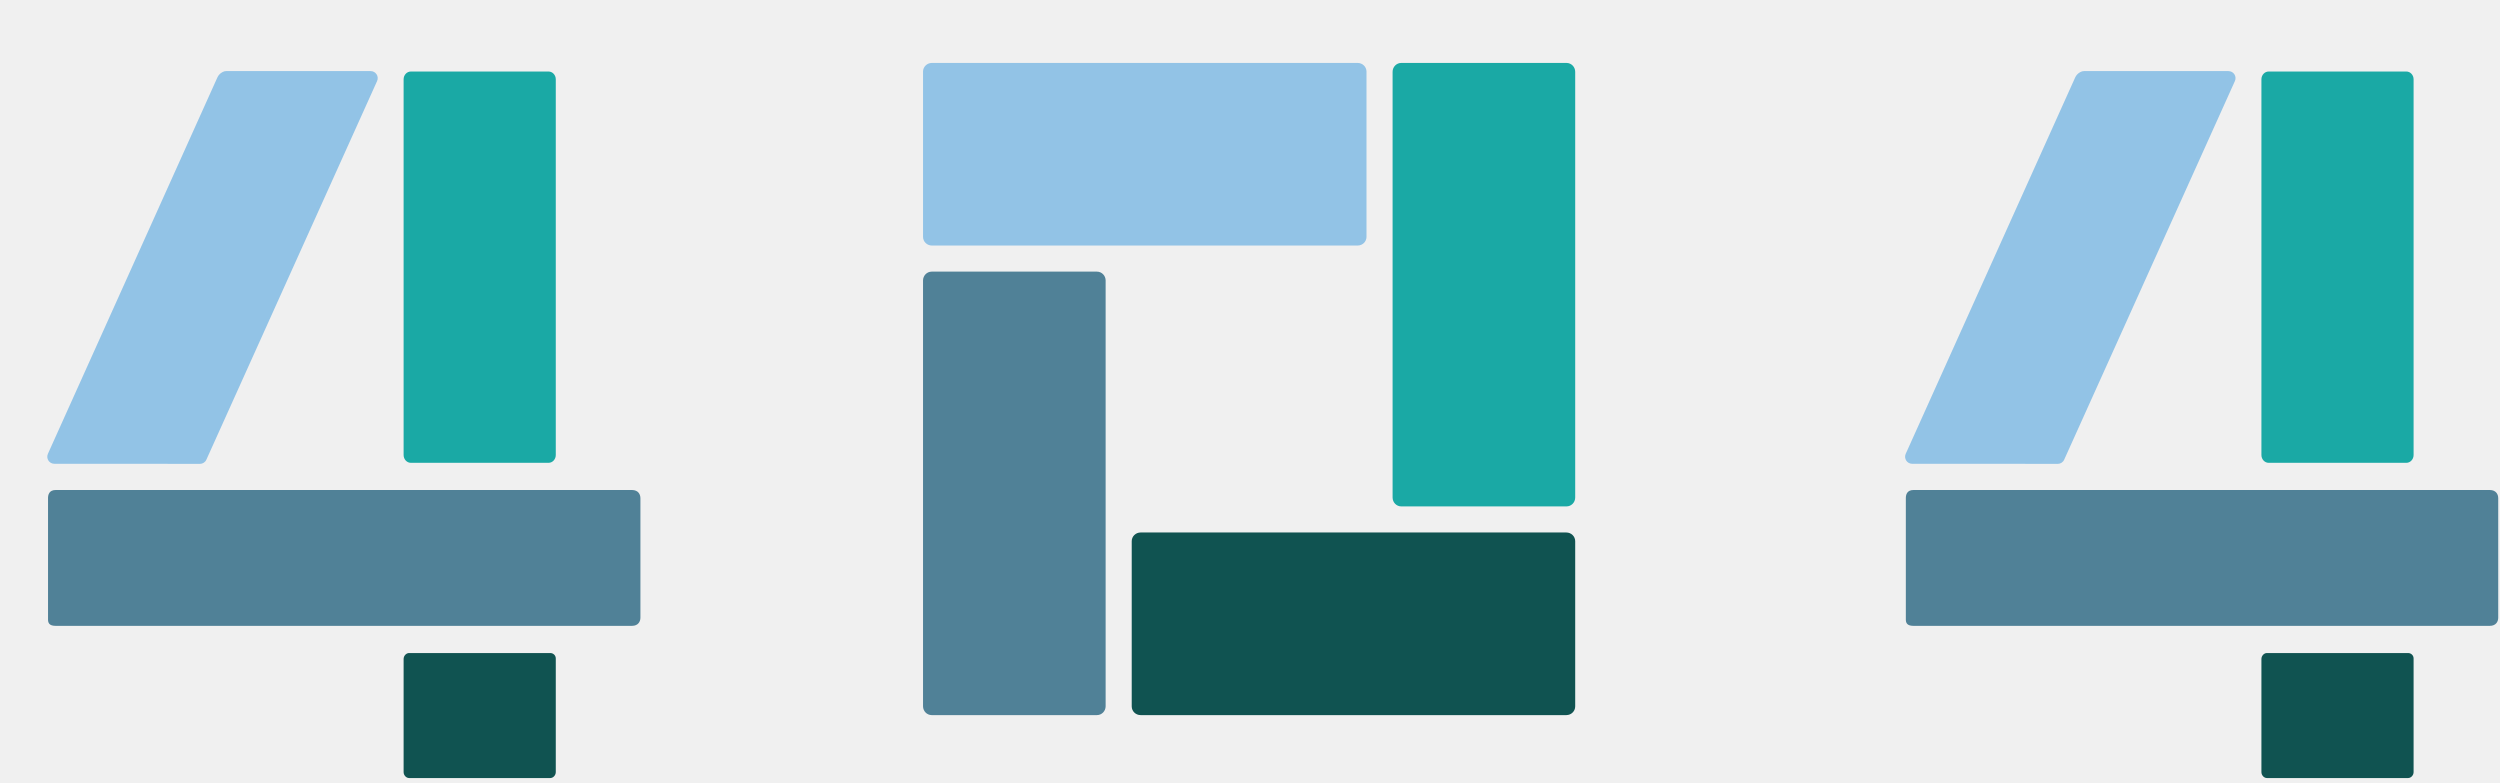
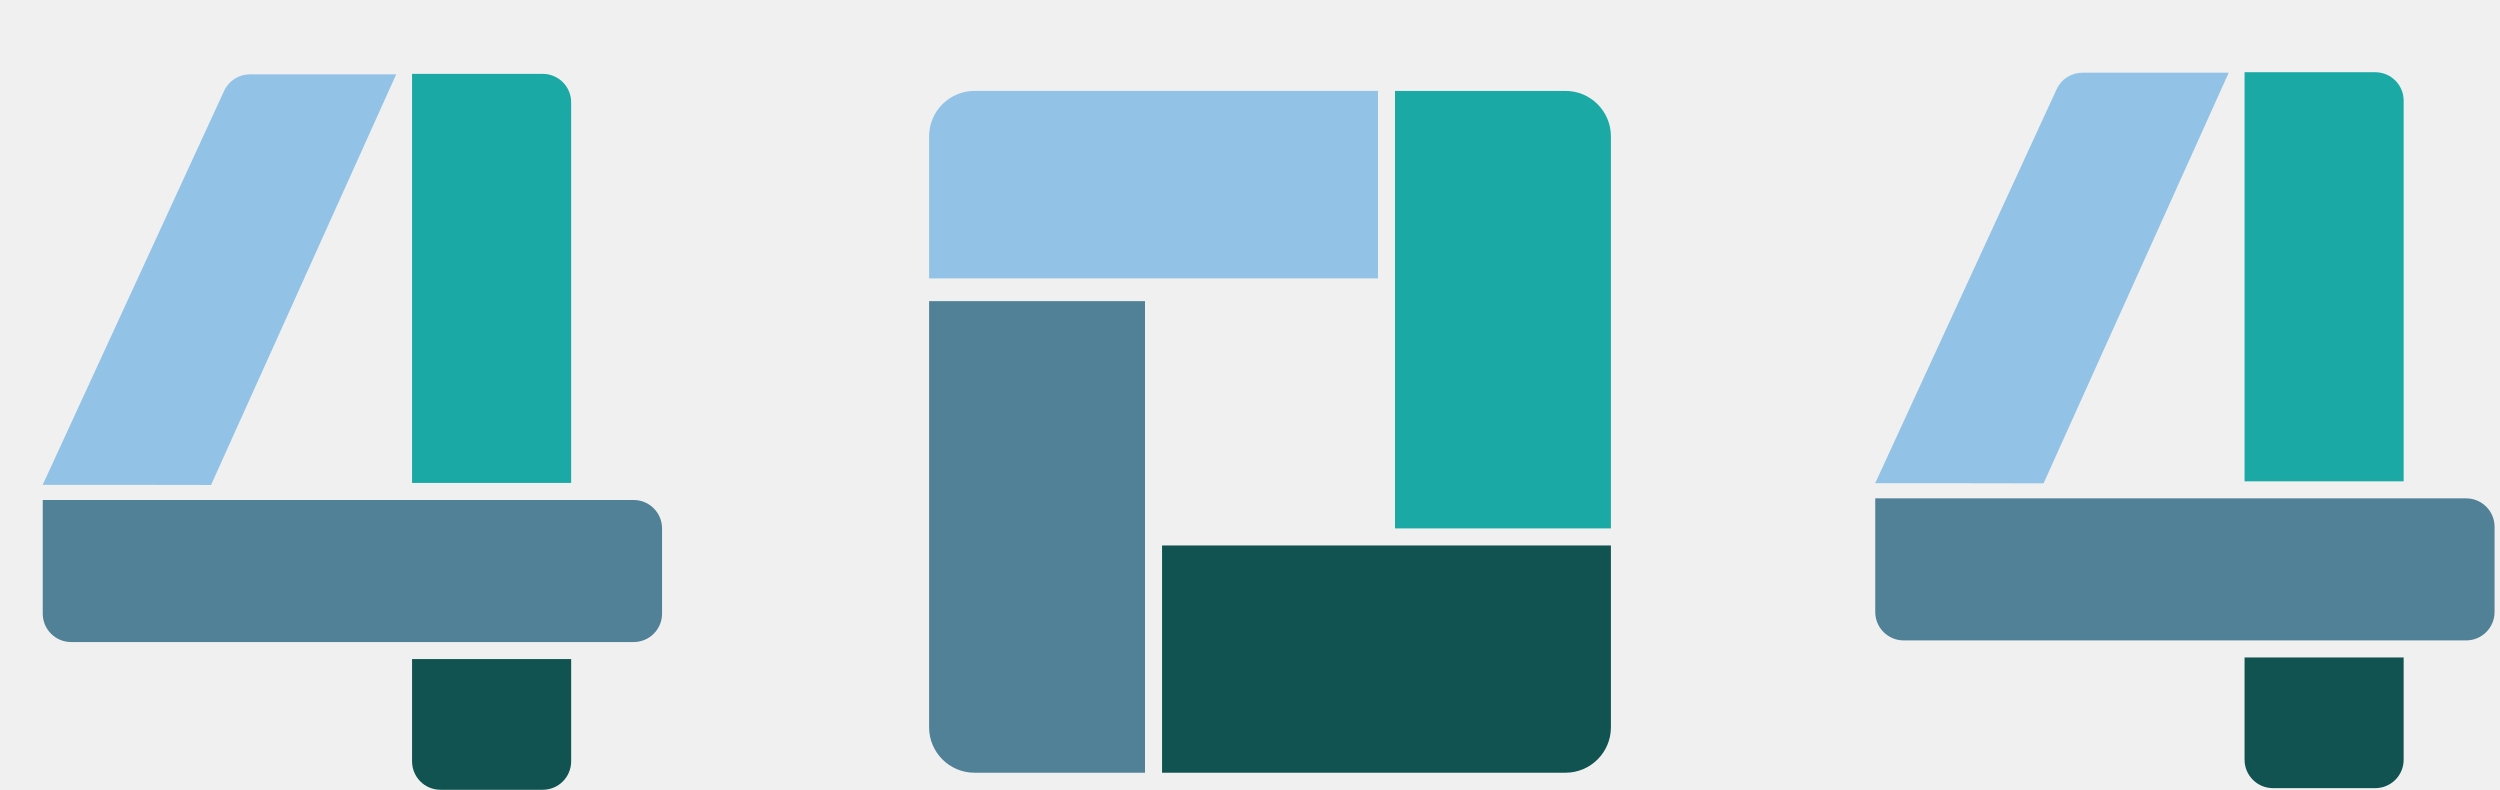
- <svg xmlns="http://www.w3.org/2000/svg" width="460" height="144" viewBox="0 0 460 144" fill="none">
-   <g clip-path="url(#clip0)">
-     <path fill-rule="evenodd" clip-rule="evenodd" d="M75.597 13.159H100.931C101.667 13.159 102.264 13.803 102.264 14.599V83.719C102.264 84.514 101.667 85.159 100.931 85.159H75.597C74.861 85.159 74.264 84.514 74.264 83.719V14.599C74.264 13.803 74.861 13.159 75.597 13.159Z" fill="#1AA9A5" />
-     <path fill-rule="evenodd" clip-rule="evenodd" d="M102.264 121.159L102.264 142.064C102.264 142.669 101.764 143.159 101.264 143.159L75.264 143.159C74.764 143.159 74.264 142.669 74.264 142.064L74.264 121.254C74.264 120.649 74.764 120.159 75.264 120.159L101.264 120.159C101.764 120.159 102.264 120.554 102.264 121.159Z" fill="#105351" />
-     <path fill-rule="evenodd" clip-rule="evenodd" d="M23.989 85.336L10.001 85.336C9.057 85.336 8.428 84.363 8.815 83.502L39.999 14.247C40.172 13.865 40.459 13.546 40.822 13.336L40.962 13.255C41.16 13.141 41.384 13.081 41.613 13.081L68.2 13.081C69.144 13.081 69.773 14.055 69.385 14.915L37.969 84.588C37.759 85.056 37.292 85.356 36.779 85.354C30.133 85.336 25.909 85.336 23.989 85.336Z" fill="#92C3E6" />
-     <path fill-rule="evenodd" clip-rule="evenodd" d="M117.837 91.659L117.837 113.659C117.837 114.317 117.468 115.159 116.264 115.159L10.264 115.159C9.06 115.159 8.837 114.626 8.837 113.968L8.837 91.659C8.837 91.002 9.06 90.159 10.264 90.159L116.264 90.159C117.468 90.159 117.837 91.002 117.837 91.659Z" fill="#508197" />
-     <path fill-rule="evenodd" clip-rule="evenodd" d="M171.437 49.98H201.837C202.72 49.98 203.437 50.711 203.437 51.612V129.948C203.437 130.849 202.72 131.58 201.837 131.58H171.437C170.553 131.58 169.837 130.849 169.837 129.948V51.612C169.837 50.711 170.553 49.98 171.437 49.98Z" fill="#508197" />
-     <path fill-rule="evenodd" clip-rule="evenodd" d="M289.837 99.579L289.837 129.979C289.837 130.863 289.106 131.579 288.205 131.579L209.869 131.579C208.967 131.579 208.237 130.863 208.237 129.979L208.237 99.579C208.237 98.695 208.967 97.979 209.869 97.979L288.205 97.979C289.106 97.979 289.837 98.695 289.837 99.579Z" fill="#105351" />
-     <path fill-rule="evenodd" clip-rule="evenodd" d="M288.237 93.179L257.837 93.179C256.953 93.179 256.237 92.448 256.237 91.547L256.237 13.211C256.237 12.309 256.953 11.579 257.837 11.579L288.237 11.579C289.12 11.579 289.837 12.309 289.837 13.211L289.837 91.547C289.837 92.448 289.12 93.179 288.237 93.179Z" fill="#1AA9A5" />
-     <path fill-rule="evenodd" clip-rule="evenodd" d="M251.437 13.18L251.437 43.58C251.437 44.463 250.706 45.179 249.805 45.179L171.469 45.179C170.567 45.179 169.837 44.463 169.837 43.58L169.837 13.18C169.837 12.296 170.567 11.579 171.469 11.579L249.805 11.579C250.706 11.579 251.437 12.296 251.437 13.18Z" fill="#92C3E6" />
-     <path fill-rule="evenodd" clip-rule="evenodd" d="M417.434 13.159H442.767C443.504 13.159 444.101 13.803 444.101 14.599V83.719C444.101 84.514 443.504 85.159 442.767 85.159H417.434C416.698 85.159 416.101 84.514 416.101 83.719V14.599C416.101 13.803 416.698 13.159 417.434 13.159Z" fill="#1AA9A5" />
-     <path fill-rule="evenodd" clip-rule="evenodd" d="M444.101 121.159V142.064C444.101 142.669 443.601 143.159 443.101 143.159L417.101 143.159C416.601 143.159 416.101 142.669 416.101 142.064L416.101 121.254C416.101 120.649 416.601 120.159 417.101 120.159L443.101 120.159C443.601 120.159 444.101 120.554 444.101 121.159Z" fill="#105351" />
-     <path fill-rule="evenodd" clip-rule="evenodd" d="M365.826 85.336L351.837 85.336C350.894 85.336 350.264 84.363 350.652 83.502L381.836 14.247C382.008 13.865 382.296 13.546 382.659 13.336L382.799 13.255C382.996 13.141 383.221 13.081 383.449 13.081L410.037 13.081C410.981 13.081 411.61 14.055 411.222 14.915L379.806 84.588C379.595 85.056 379.128 85.356 378.616 85.354C371.97 85.336 367.746 85.336 365.826 85.336Z" fill="#92C3E6" />
-     <path fill-rule="evenodd" clip-rule="evenodd" d="M459.673 91.659L459.673 113.659C459.673 114.317 459.305 115.159 458.101 115.159L352.101 115.159C350.897 115.159 350.673 114.626 350.673 113.968L350.673 91.659C350.673 91.002 350.897 90.159 352.101 90.159L458.101 90.159C459.305 90.159 459.673 91.002 459.673 91.659Z" fill="#508197" />
-   </g>
-   <defs>
-     <clipPath id="clip0">
-       <rect width="459.673" height="143.159" fill="white" />
-     </clipPath>
-   </defs>
+ <svg xmlns="http://www.w3.org/2000/svg" width="440" height="139" viewBox="0 0 440 139" fill="none">
+   <path fill-rule="evenodd" clip-rule="evenodd" d="M23.511 85.336L7.511 85.336L39.446 15.989C40.263 14.217 42.036 13.081 43.988 13.081L69.734 13.081L37.145 85.357C30.011 85.336 25.511 85.336 23.511 85.336Z" fill="#92C3E6" />
+   <path d="M12.521 113C9.76 113 7.522 110.761 7.522 108L7.522 88H111.522C114.283 88 116.522 90.239 116.522 93V108C116.522 110.761 114.283 113 111.522 113H12.521Z" fill="#508197" />
+   <path d="M100.522 116V134C100.522 136.761 98.283 139 95.522 139H77.522C74.76 139 72.522 136.761 72.522 134V116H100.522Z" fill="#105351" />
+   <path d="M72.522 13H95.522C98.283 13 100.522 15.239 100.522 18V85H72.522V13Z" fill="#1AA9A5" />
+   <path fill-rule="evenodd" clip-rule="evenodd" d="M346.032 85.048L330.032 85.048L361.968 15.701C362.784 13.929 364.557 12.793 366.509 12.793L392.255 12.793L359.666 85.069C352.532 85.048 348.032 85.048 346.032 85.048Z" fill="#92C3E6" />
+   <path d="M335.043 112.712C332.282 112.712 330.043 110.473 330.043 107.712V87.712H434.043C436.804 87.712 439.043 89.951 439.043 92.712V107.712C439.043 110.473 436.804 112.712 434.043 112.712H335.043Z" fill="#508197" />
+   <path d="M423.043 115.712V133.712C423.043 136.473 420.804 138.712 418.043 138.712H400.043C397.282 138.712 395.043 136.473 395.043 133.712V115.712H423.043Z" fill="#105351" />
+   <path d="M395.043 12.712H418.043C420.804 12.712 423.043 14.95 423.043 17.712V84.712H395.043V12.712Z" fill="#1AA9A5" />
+   <path d="M245.521 16H275.521C279.94 16 283.521 19.582 283.521 24V93H245.521V16Z" fill="#1AA9A5" />
+   <path d="M163.521 49V24C163.521 19.582 167.103 16 171.521 16L242.521 16V49L163.521 49Z" fill="#92C3E6" />
+   <path d="M283.521 96V128C283.521 132.418 279.94 136 275.521 136H204.521V96H283.521Z" fill="#105351" />
+   <path d="M201.521 136H171.521C167.103 136 163.521 132.418 163.521 128L163.521 53L201.521 53L201.521 136Z" fill="#508197" />
</svg>
